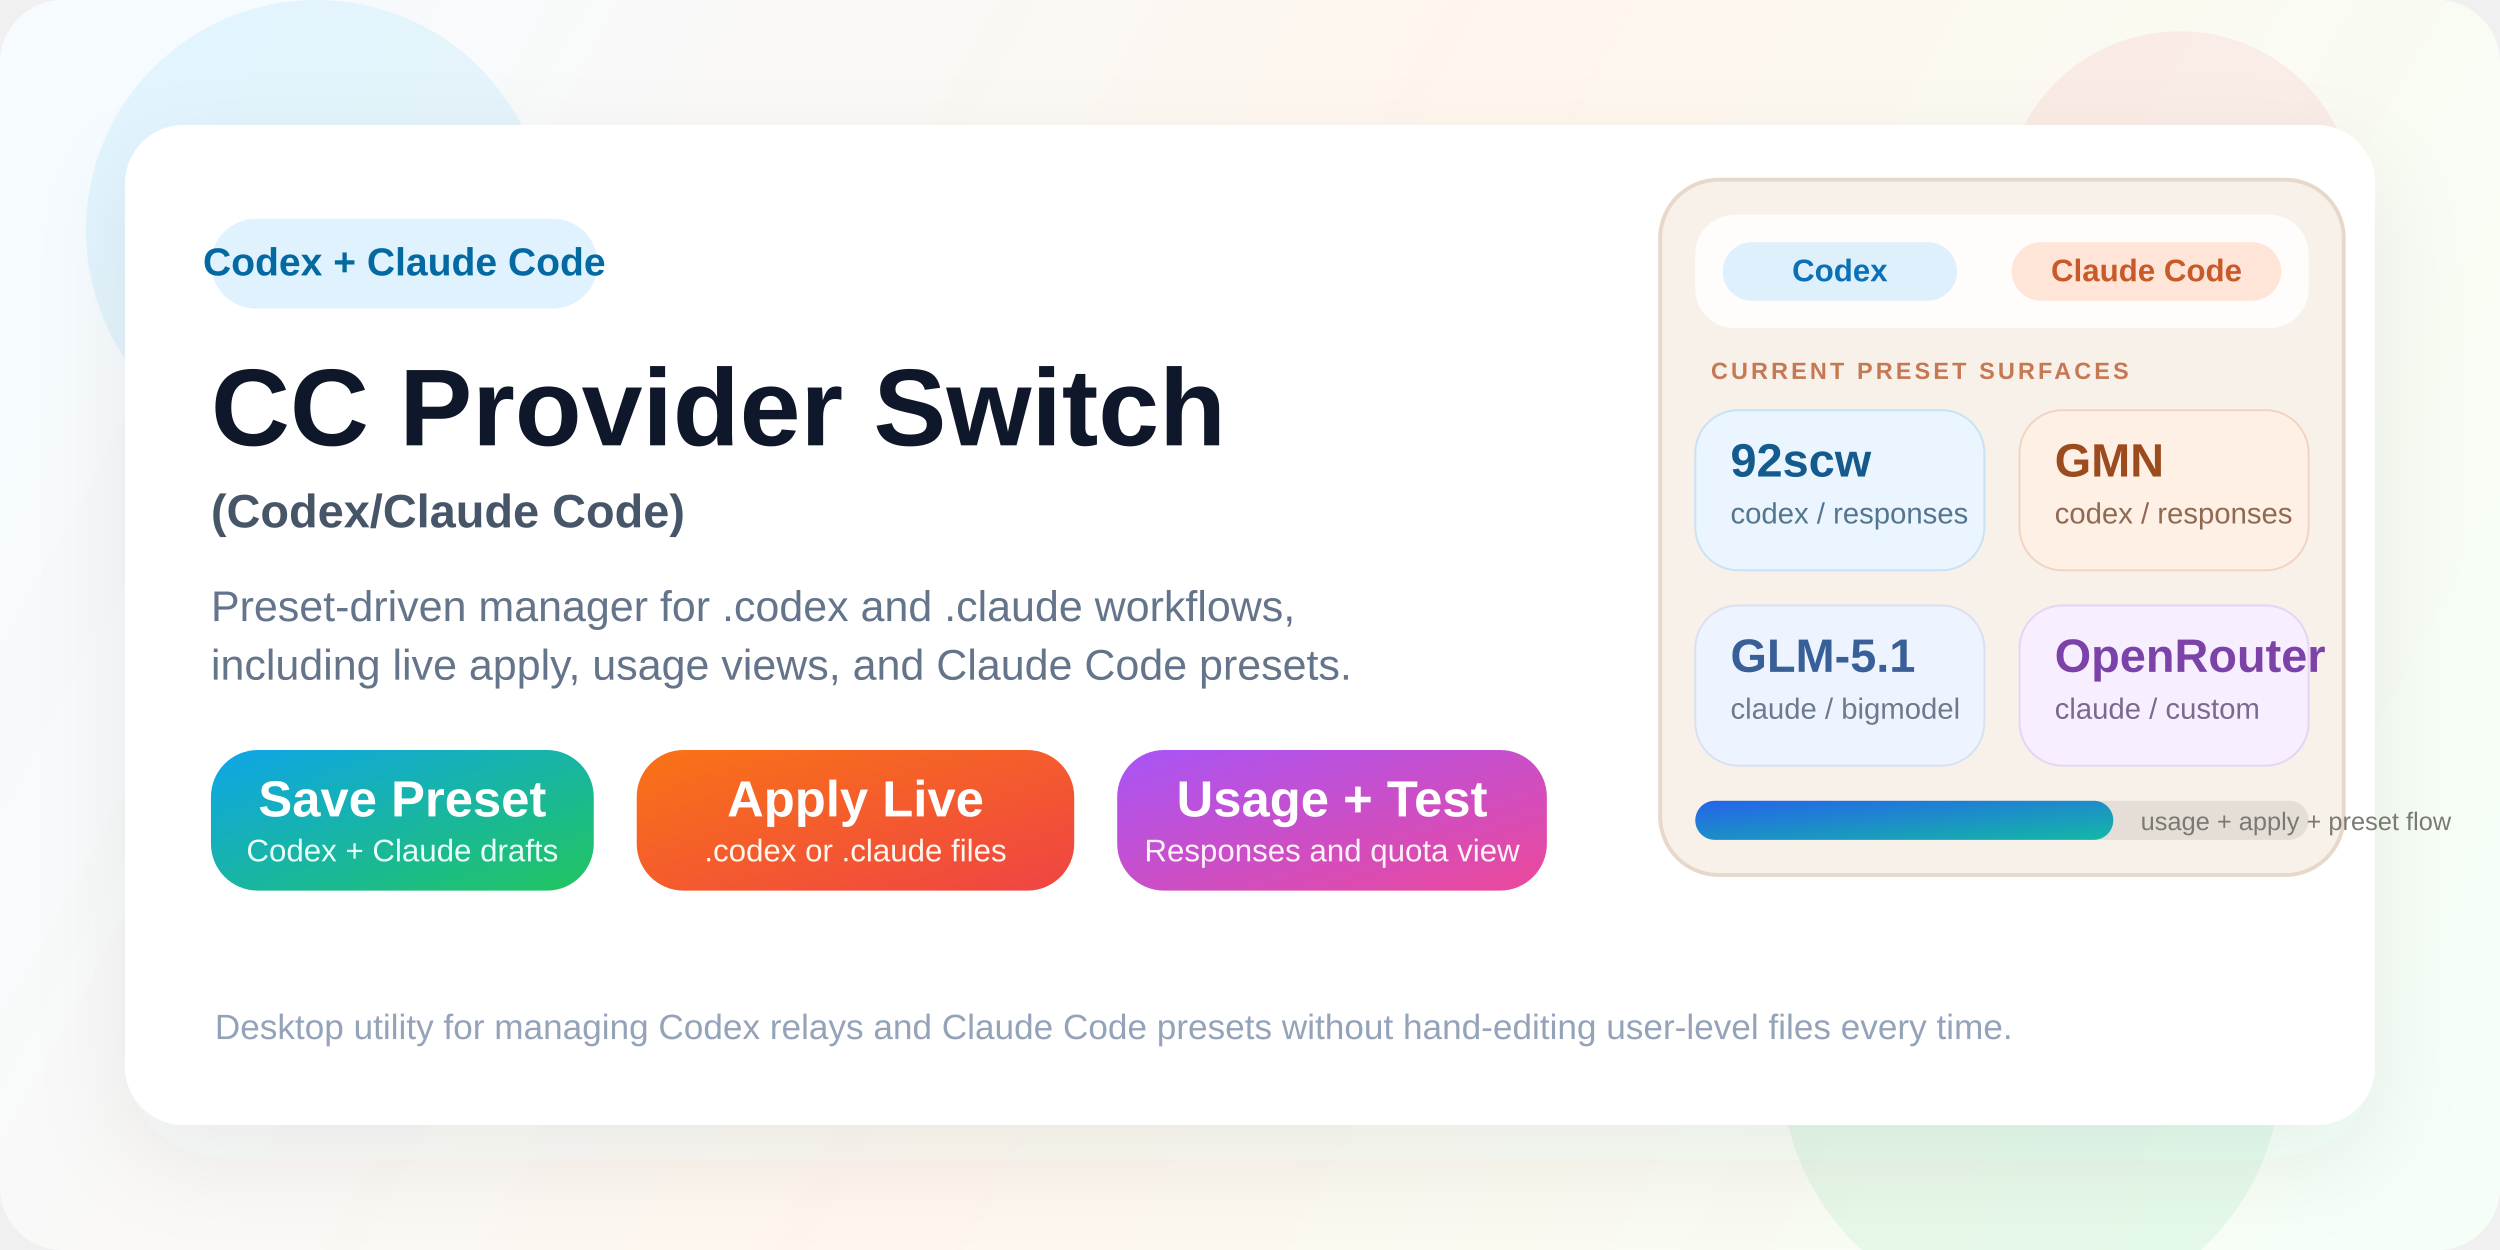
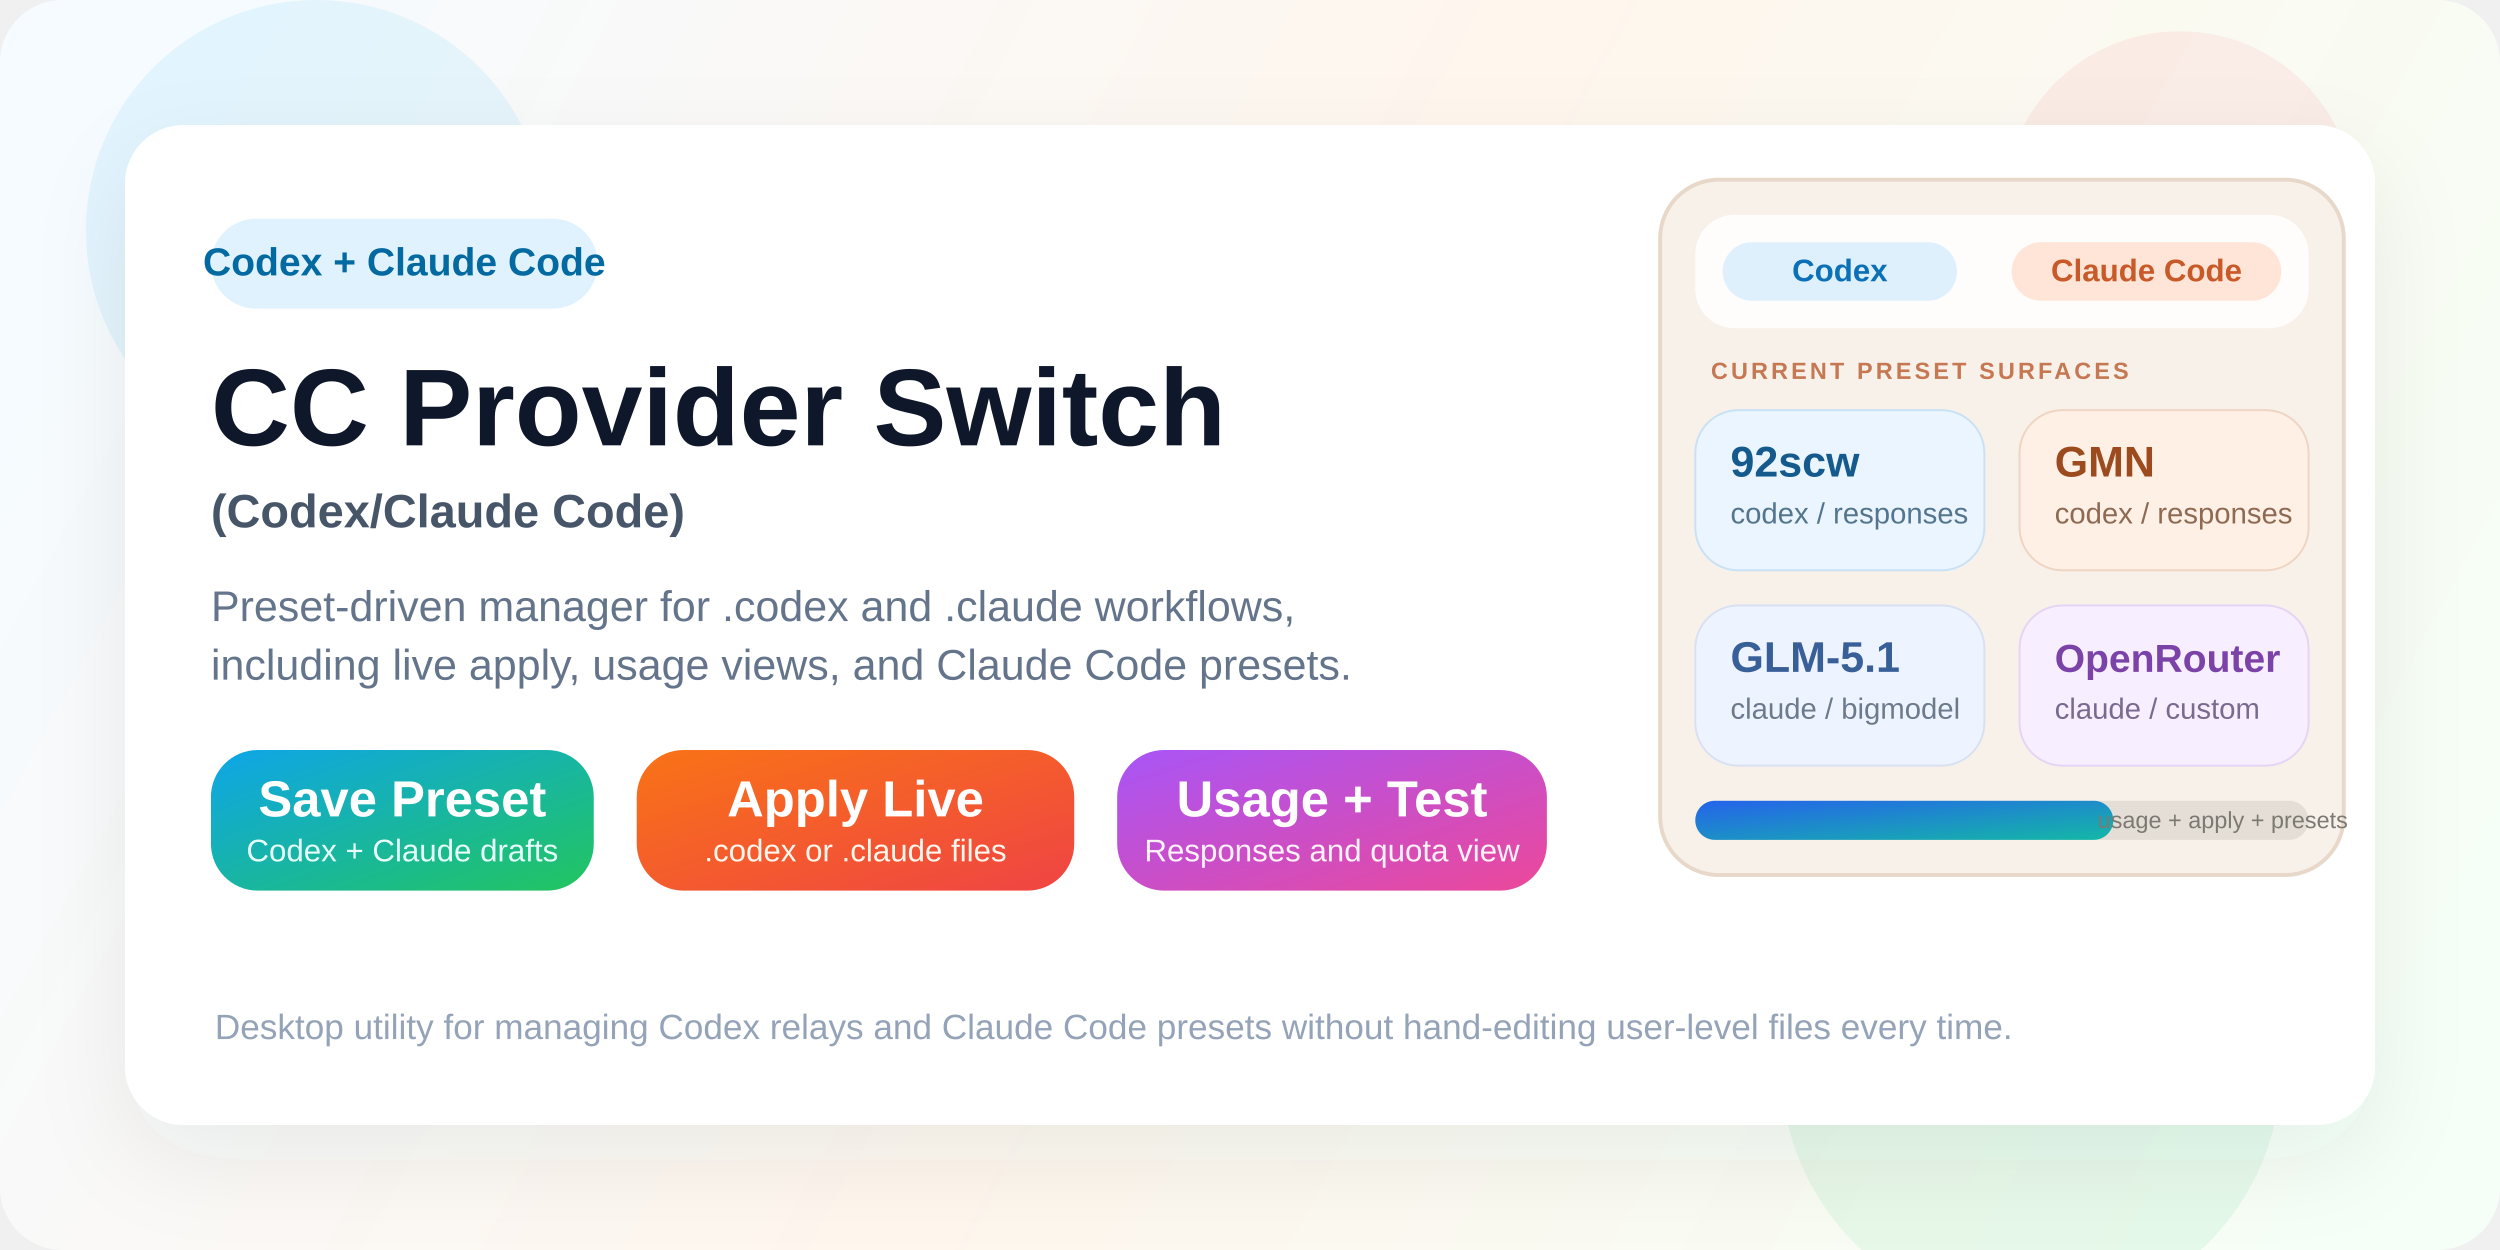
<svg xmlns="http://www.w3.org/2000/svg" width="1280" height="640" viewBox="0 0 1280 640" fill="none">
  <defs>
    <linearGradient id="bg" x1="88" y1="42" x2="1196" y2="640" gradientUnits="userSpaceOnUse">
      <stop stop-color="#F6FBFF" />
      <stop offset="0.48" stop-color="#FFF6ED" />
      <stop offset="1" stop-color="#F5FFF7" />
    </linearGradient>
    <linearGradient id="accentA" x1="0" y1="0" x2="1" y2="1">
      <stop stop-color="#0EA5E9" />
      <stop offset="1" stop-color="#22C55E" />
    </linearGradient>
    <linearGradient id="accentB" x1="0" y1="0" x2="1" y2="1">
      <stop stop-color="#F97316" />
      <stop offset="1" stop-color="#EF4444" />
    </linearGradient>
    <linearGradient id="accentC" x1="0" y1="0" x2="1" y2="1">
      <stop stop-color="#A855F7" />
      <stop offset="1" stop-color="#EC4899" />
    </linearGradient>
    <linearGradient id="accentD" x1="0" y1="0" x2="1" y2="1">
      <stop stop-color="#2563EB" />
      <stop offset="1" stop-color="#14B8A6" />
    </linearGradient>
    <filter id="shadow" x="-20%" y="-20%" width="140%" height="140%">
      <feDropShadow dx="0" dy="18" stdDeviation="24" flood-color="#243B5312" />
    </filter>
  </defs>
  <rect width="1280" height="640" rx="32" fill="url(#bg)" />
  <circle cx="162" cy="118" r="118" fill="#38BDF81A" />
  <circle cx="1116" cy="106" r="90" fill="#FB71851A" />
  <circle cx="1040" cy="546" r="128" fill="#22C55E14" />
  <rect x="64" y="64" width="1152" height="512" rx="30" fill="#FFFFFF" filter="url(#shadow)" />
  <rect x="108" y="112" width="198" height="46" rx="23" fill="#E0F2FE" />
  <text x="207" y="141" text-anchor="middle" fill="#0369A1" font-size="20" font-family="Segoe UI, Arial, sans-serif" font-weight="700">Codex + Claude Code</text>
  <text x="108" y="228" fill="#0F172A" font-size="56" font-family="Segoe UI, Arial, sans-serif" font-weight="800">CC Provider Switch</text>
  <text x="108" y="270" fill="#475569" font-size="24" font-family="Segoe UI, Arial, sans-serif" font-weight="600">(Codex/Claude Code)</text>
  <text fill="#64748B" font-size="22" font-family="Segoe UI, Arial, sans-serif">
    <tspan x="108" y="318">Preset-driven manager for .codex and .claude workflows,</tspan>
    <tspan x="108" y="348">including live apply, usage views, and Claude Code presets.</tspan>
  </text>
  <rect x="108" y="384" width="196" height="72" rx="24" fill="url(#accentA)" />
  <text x="206" y="418" text-anchor="middle" fill="#FFFFFF" font-size="26" font-family="Segoe UI, Arial, sans-serif" font-weight="800">Save Preset</text>
  <text x="206" y="441" text-anchor="middle" fill="#E6FFFA" font-size="16" font-family="Segoe UI, Arial, sans-serif">Codex + Claude drafts</text>
  <rect x="326" y="384" width="224" height="72" rx="24" fill="url(#accentB)" />
  <text x="438" y="418" text-anchor="middle" fill="#FFFFFF" font-size="26" font-family="Segoe UI, Arial, sans-serif" font-weight="800">Apply Live</text>
  <text x="438" y="441" text-anchor="middle" fill="#FFF7ED" font-size="16" font-family="Segoe UI, Arial, sans-serif">.codex or .claude files</text>
  <rect x="572" y="384" width="220" height="72" rx="24" fill="url(#accentC)" />
  <text x="682" y="418" text-anchor="middle" fill="#FFFFFF" font-size="26" font-family="Segoe UI, Arial, sans-serif" font-weight="800">Usage + Test</text>
  <text x="682" y="441" text-anchor="middle" fill="#FDF2F8" font-size="16" font-family="Segoe UI, Arial, sans-serif">Responses and quota view</text>
  <g transform="translate(850 92)">
    <rect width="350" height="356" rx="30" fill="#F7F1EA" stroke="#E7D8C9" stroke-width="2" />
    <rect x="18" y="18" width="314" height="58" rx="20" fill="#FFFDFC" />
    <rect x="32" y="32" width="120" height="30" rx="15" fill="#DFF0FD" />
    <text x="92" y="52" text-anchor="middle" fill="#0B70B5" font-size="16" font-family="Segoe UI, Arial, sans-serif" font-weight="800">Codex</text>
    <rect x="180" y="32" width="138" height="30" rx="15" fill="#FFE5D7" />
    <text x="249" y="52" text-anchor="middle" fill="#C85A2A" font-size="16" font-family="Segoe UI, Arial, sans-serif" font-weight="800">Claude Code</text>
    <text x="26" y="102" fill="#C67853" font-size="12" font-family="Segoe UI, Arial, sans-serif" font-weight="800" letter-spacing="1.6">CURRENT PRESET SURFACES</text>
    <rect x="18" y="118" width="148" height="82" rx="22" fill="#EAF5FF" stroke="#C9E1F5" />
-     <text x="36" y="152" fill="#145A8D" font-size="24" font-family="Segoe UI, Arial, sans-serif" font-weight="800">92scw</text>
+     <text x="36" y="152" fill="#145A8D" font-size="22" font-family="Segoe UI, Arial, sans-serif" font-weight="800">92scw</text>
    <text x="36" y="176" fill="#53758E" font-size="15" font-family="Segoe UI, Arial, sans-serif">codex / responses</text>
    <rect x="184" y="118" width="148" height="82" rx="22" fill="#FFF0E6" stroke="#F0D4C2" />
-     <text x="202" y="152" fill="#9C4B1F" font-size="24" font-family="Segoe UI, Arial, sans-serif" font-weight="800">GMN</text>
+     <text x="202" y="152" fill="#9C4B1F" font-size="22" font-family="Segoe UI, Arial, sans-serif" font-weight="800">GMN</text>
    <text x="202" y="176" fill="#8E6A53" font-size="15" font-family="Segoe UI, Arial, sans-serif">codex / responses</text>
    <rect x="18" y="218" width="148" height="82" rx="22" fill="#EEF4FF" stroke="#D8E0F1" />
-     <text x="36" y="252" fill="#385F97" font-size="24" font-family="Segoe UI, Arial, sans-serif" font-weight="800">GLM-5.1</text>
+     <text x="36" y="252" fill="#385F97" font-size="22" font-family="Segoe UI, Arial, sans-serif" font-weight="800">GLM-5.1</text>
    <text x="36" y="276" fill="#6C7A8D" font-size="15" font-family="Segoe UI, Arial, sans-serif">claude / bigmodel</text>
    <rect x="184" y="218" width="148" height="82" rx="22" fill="#F7EEFF" stroke="#E5D4F5" />
-     <text x="202" y="252" fill="#7B43A8" font-size="24" font-family="Segoe UI, Arial, sans-serif" font-weight="800">OpenRouter</text>
+     <text x="202" y="252" fill="#7B43A8" font-size="20" font-family="Segoe UI, Arial, sans-serif" font-weight="800">OpenRouter</text>
    <text x="202" y="276" fill="#7B6A90" font-size="15" font-family="Segoe UI, Arial, sans-serif">claude / custom</text>
    <rect x="18" y="318" width="314" height="20" rx="10" fill="#E5DED6" />
    <rect x="18" y="318" width="214" height="20" rx="10" fill="url(#accentD)" />
-     <text x="246" y="333" fill="#7B7A72" font-size="13" font-family="Segoe UI, Arial, sans-serif">usage + apply + preset flow</text>
+     <text x="224" y="332" fill="#7B7A72" font-size="12" font-family="Segoe UI, Arial, sans-serif">usage + apply + presets</text>
  </g>
  <text x="110" y="532" fill="#94A3B8" font-size="18" font-family="Segoe UI, Arial, sans-serif">Desktop utility for managing Codex relays and Claude Code presets without hand-editing user-level files every time.</text>
</svg>
